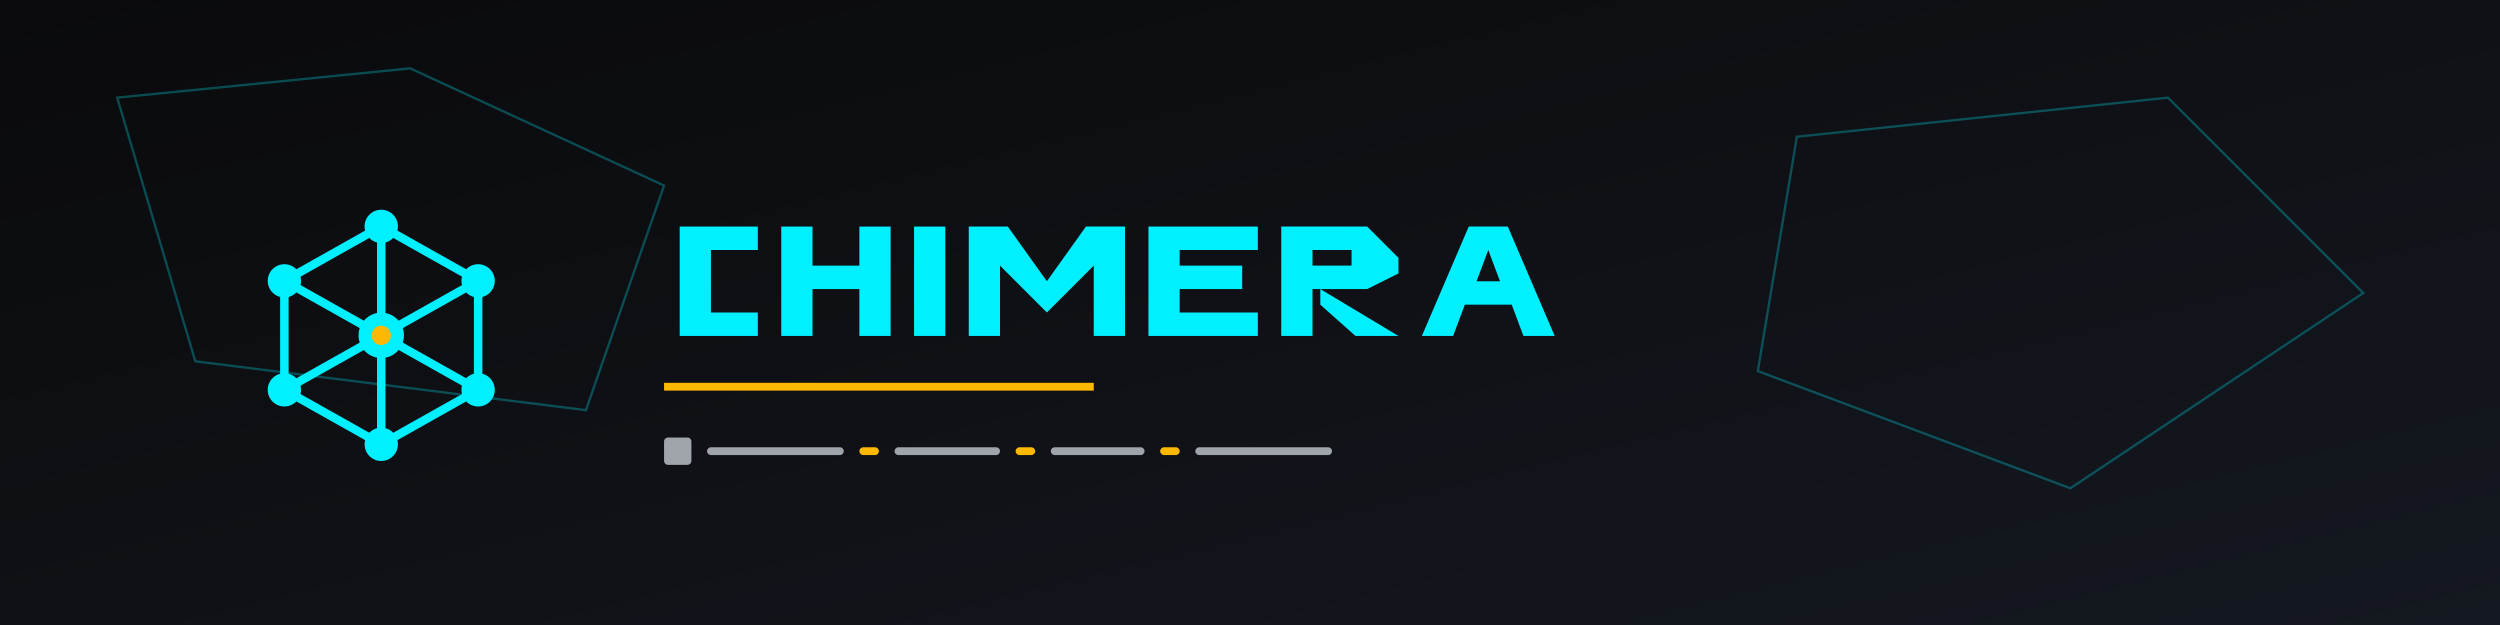
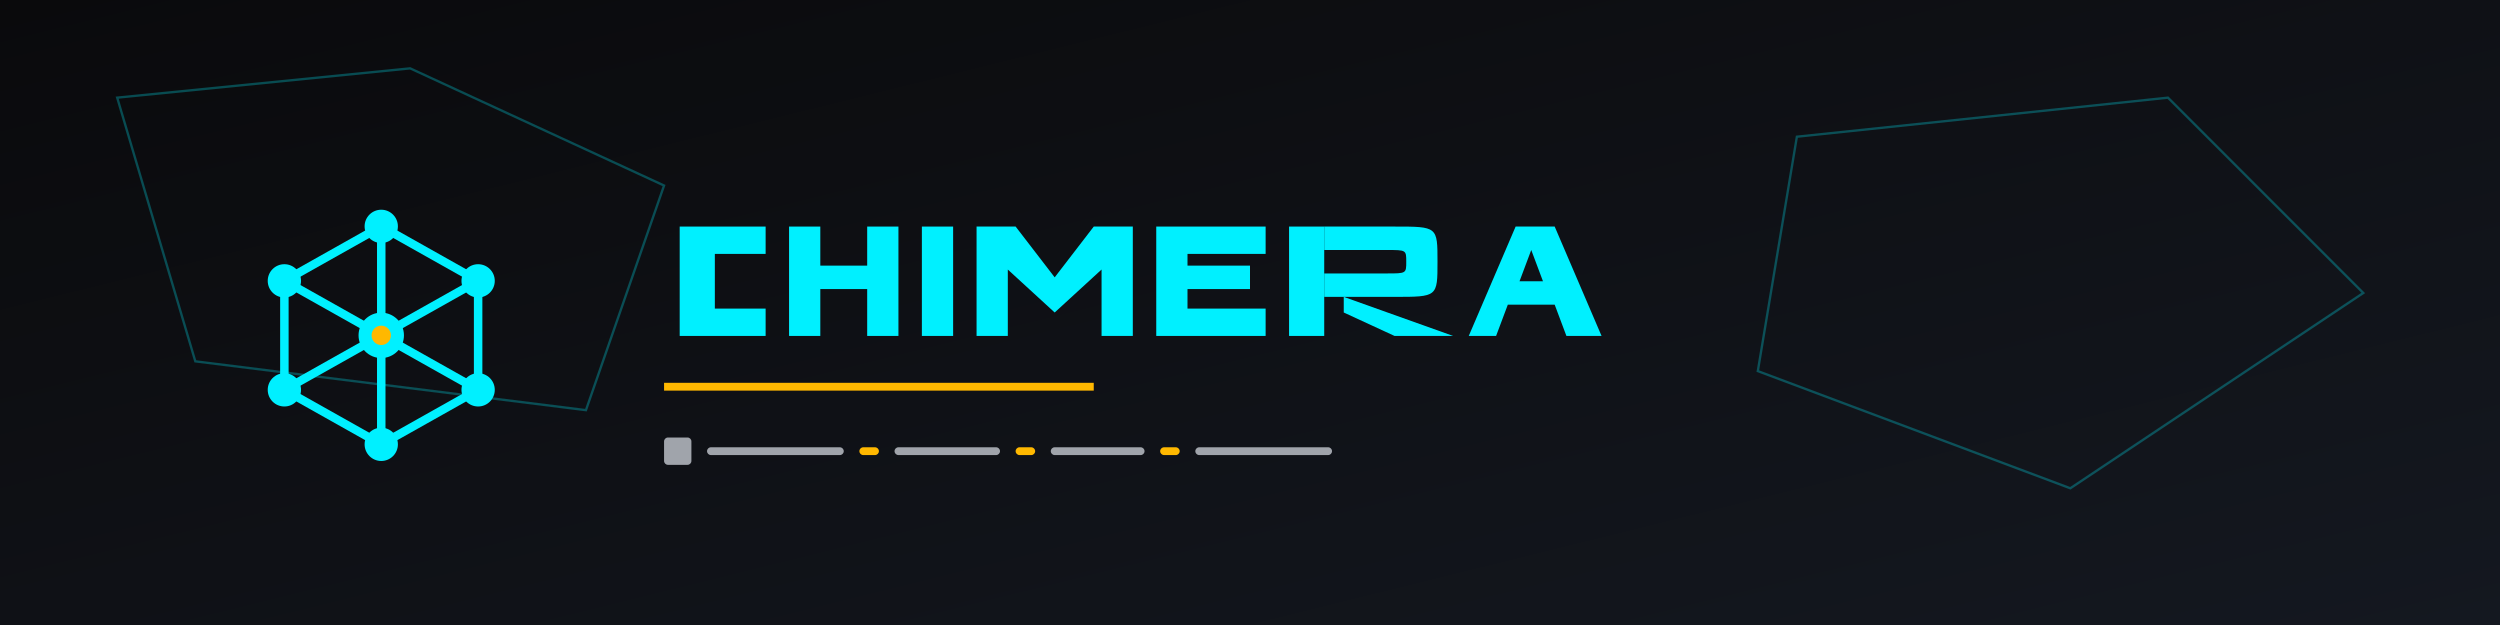
<svg xmlns="http://www.w3.org/2000/svg" width="1280" height="320" viewBox="0 0 1280 320" role="img" aria-label="Chimera banner">
  <defs>
    <linearGradient id="bg" x1="0" y1="0" x2="1" y2="1">
      <stop offset="0%" stop-color="#0A0A0C" />
      <stop offset="100%" stop-color="#141820" />
    </linearGradient>
  </defs>
  <rect width="1280" height="320" fill="url(#bg)" />
  <g opacity="0.28" fill="none" stroke="#00F0FF" stroke-width="1.2">
    <path d="M60 50 L210 35 L340 95 L300 210 L100 185 Z" />
    <path d="M920 70 L1110 50 L1210 150 L1060 250 L900 190 Z" />
  </g>
  <g transform="translate(96,88) scale(1.55)">
    <g fill="none" stroke="#00F0FF" stroke-width="2.8" stroke-linecap="round">
      <path d="M64 18 L96 36 L96 72 L64 90 L32 72 L32 36 Z" />
      <path d="M64 18 L64 90" />
      <path d="M32 36 L96 72" />
      <path d="M96 36 L32 72" />
    </g>
    <g fill="#00F0FF">
      <circle cx="64" cy="18" r="5.5" />
      <circle cx="96" cy="36" r="5.5" />
      <circle cx="96" cy="72" r="5.5" />
      <circle cx="64" cy="90" r="5.5" />
      <circle cx="32" cy="72" r="5.5" />
      <circle cx="32" cy="36" r="5.5" />
      <circle cx="64" cy="54" r="7.5" />
    </g>
    <circle cx="64" cy="54" r="3.2" fill="#FFB800" />
  </g>
  <g fill="#00F0FF" transform="translate(340,108)">
-     <path d="M8 8 H48 V20 H24 V52 H48 V64 H8 Z" />
-     <path d="M60 8 H76 V28 H100 V8 H116 V64 H100 V40 H76 V64 H60 Z" />
-     <path d="M128 8 H144 V64 H128 Z" />
-     <path d="M156 64 V8 H176 L196 36 L216 8 H236 V64 H220 V28 L196 52 L172 28 V64 Z" />
-     <path d="M248 8 H304 V20 H264 V28 H296 V40 H264 V52 H304 V64 H248 Z" />
-     <path d="M316 8 H360 L376 24 V32 L360 40 H332 V64 H316 Z M332 20 V28 H352 V20 Z M336 40 L376 64 H354 L336 48 Z" />
-     <path d="M388 64 L412 8 H432 L456 64 H440 L434 48 H410 L404 64 Z M416 36 H428 L422 20 Z" />
+     <path d="M8 8 H52 V22 H26 V50 H52 V64 H8 Z" />
+     <path d="M64 8 H80 V28 H104 V8 H120 V64 H104 V40 H80 V64 H64 Z" />
+     <path d="M132 8 H148 V64 H132 Z" />
+     <path d="M160 64 V8 H180 L200 34 L220 8 H240 V64 H224 V30 L200 52 L176 30 V64 Z" />
+     <path d="M252 8 H308 V22 H268 V28 H300 V40 H268 V50 H308 V64 H252 Z" />
+     <path d="M320 8 H338 V64 H320 Z" />
+     <path d="M338 8 H374 C396 8 396 8 396 26 C396 44 396 44 374 44 H338 V32 H370 C380 32 380 32 380 26 C380 20 380 20 370 20 H338 Z" />
+     <path d="M348 44 L404 64 H374 L348 52 Z" />
+     <path d="M412 64 L436 8 H456 L480 64 H462 L456 48 H432 L426 64 Z M438 36 H450 L444 20 Z" />
  </g>
  <rect x="340" y="196" width="220" height="4" fill="#FFB800" />
  <g fill="#A0A4AB" transform="translate(340,224)">
    <rect x="0" y="0" width="14" height="14" rx="2" />
    <rect x="22" y="5" width="70" height="4" rx="2" />
    <rect x="100" y="5" width="10" height="4" rx="2" fill="#FFB800" />
    <rect x="118" y="5" width="54" height="4" rx="2" />
    <rect x="180" y="5" width="10" height="4" rx="2" fill="#FFB800" />
    <rect x="198" y="5" width="48" height="4" rx="2" />
    <rect x="254" y="5" width="10" height="4" rx="2" fill="#FFB800" />
    <rect x="272" y="5" width="70" height="4" rx="2" />
  </g>
</svg>
